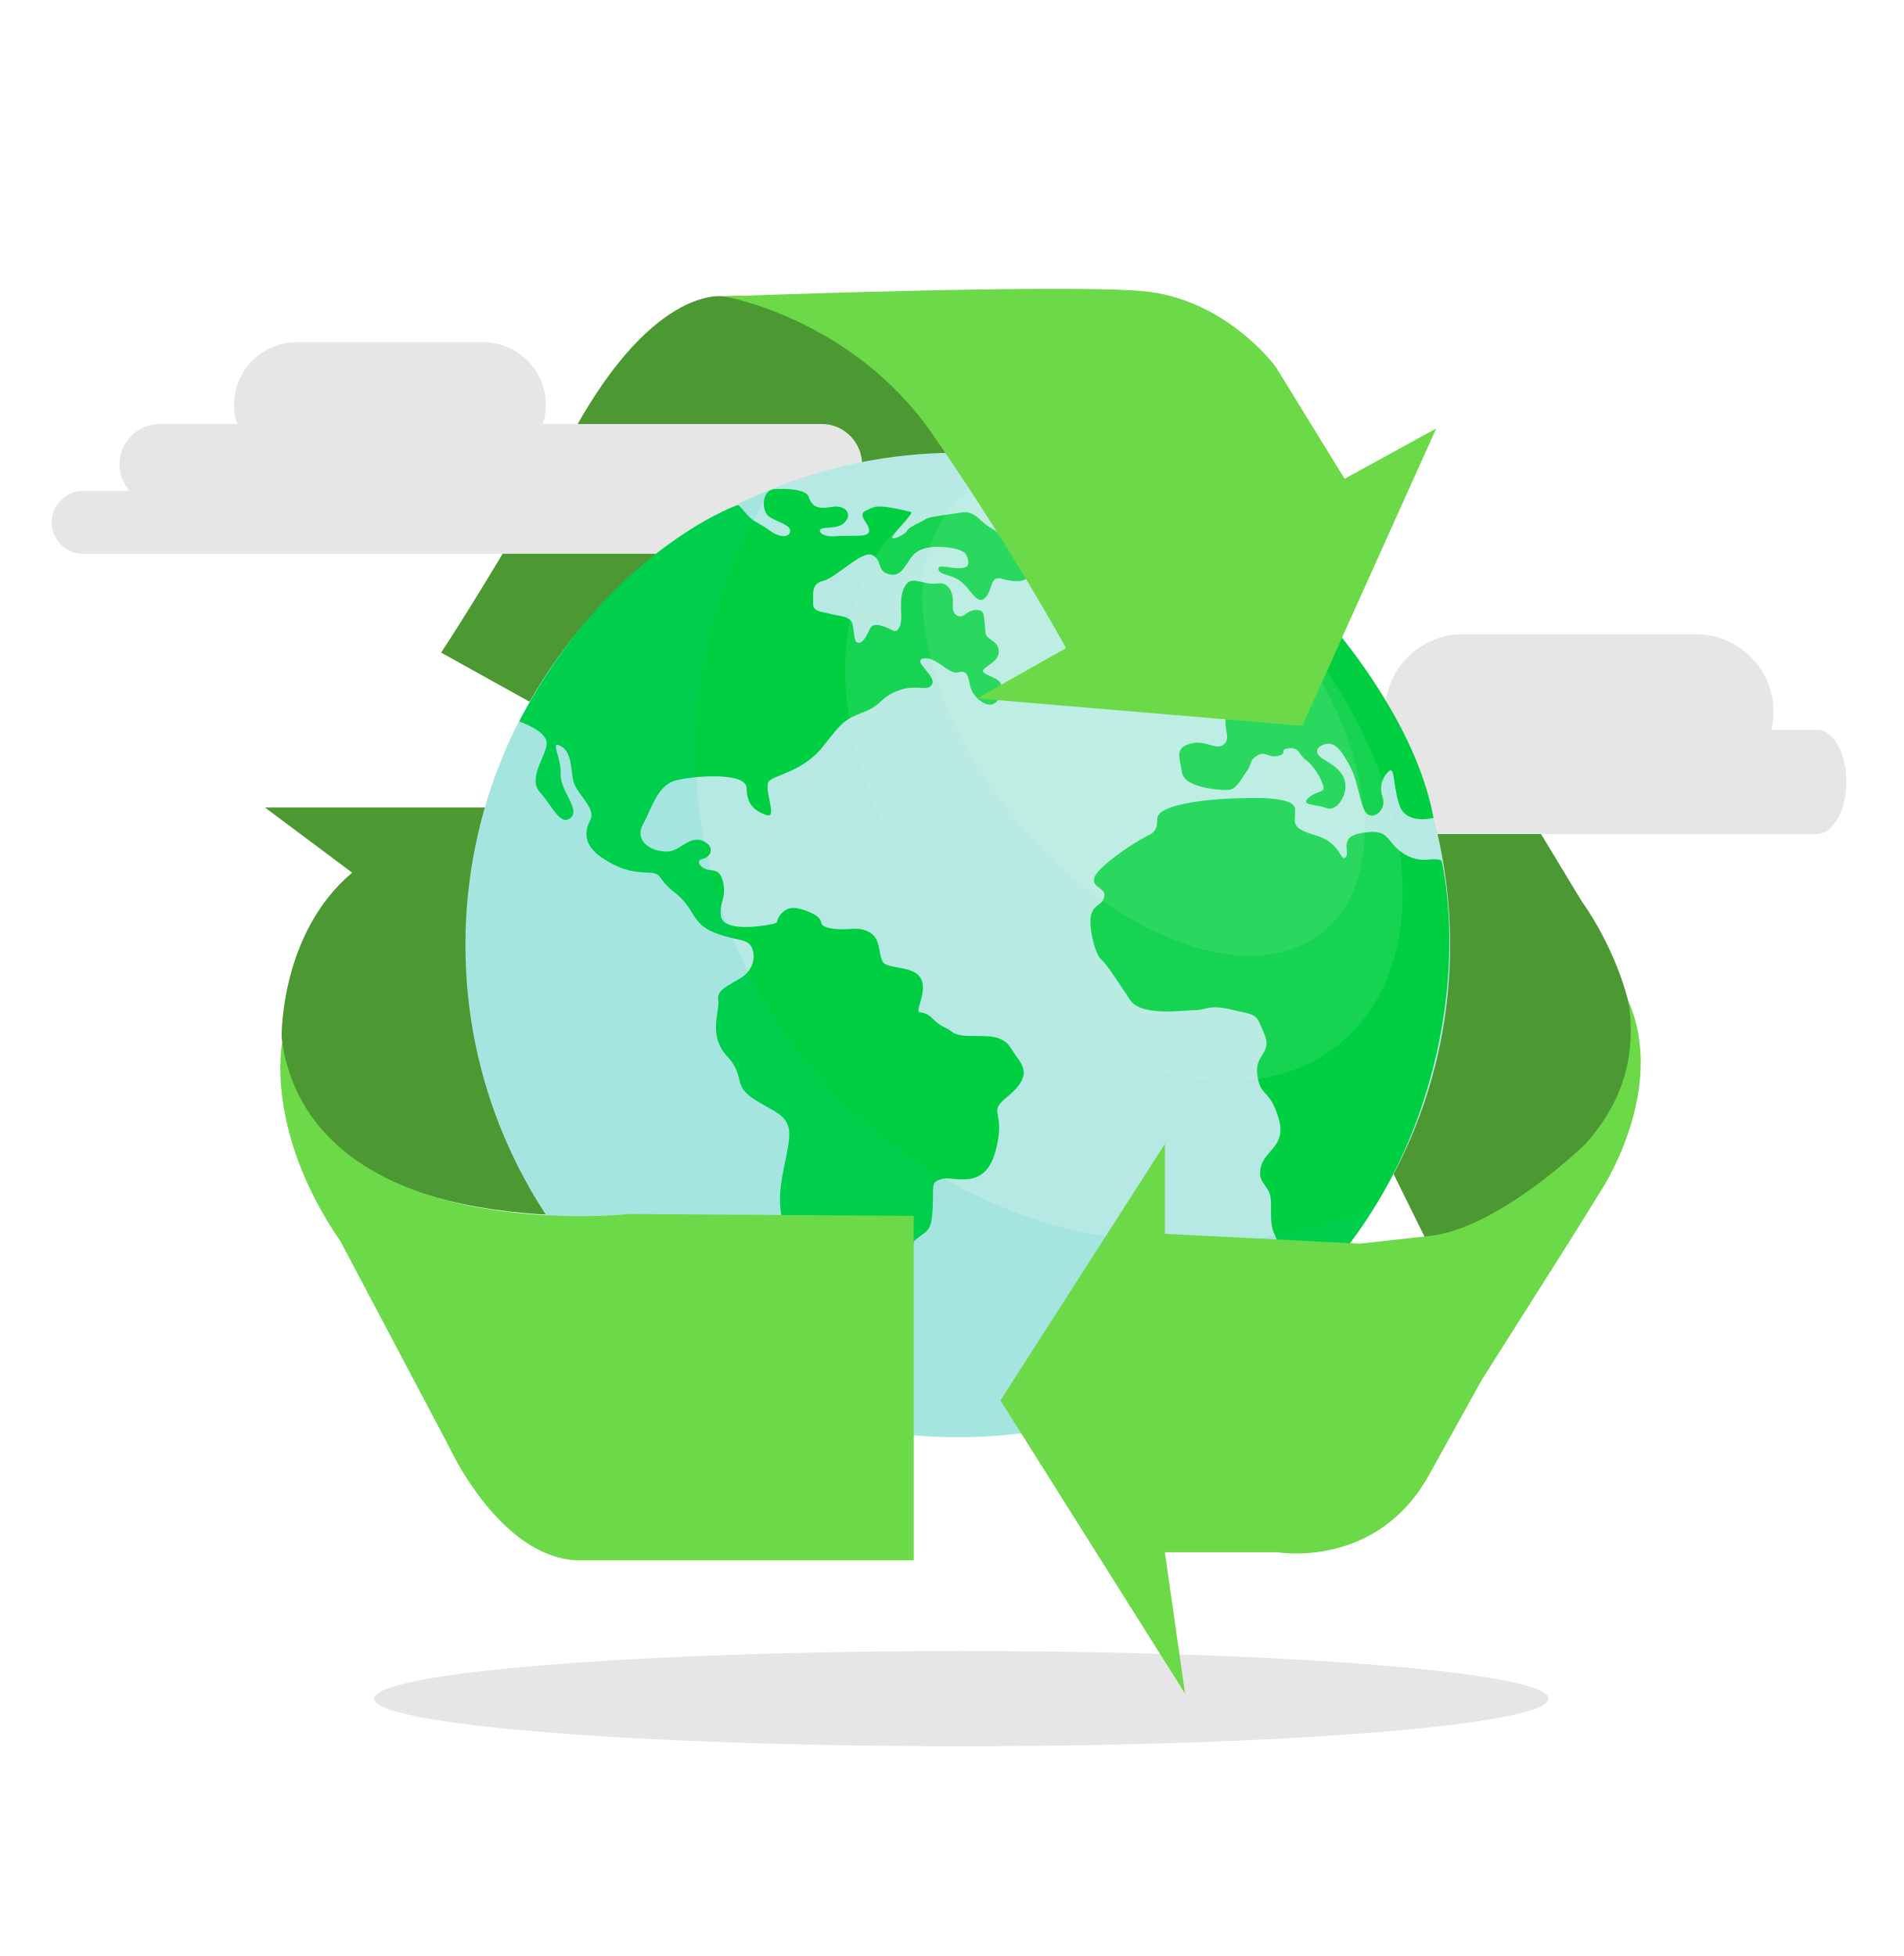
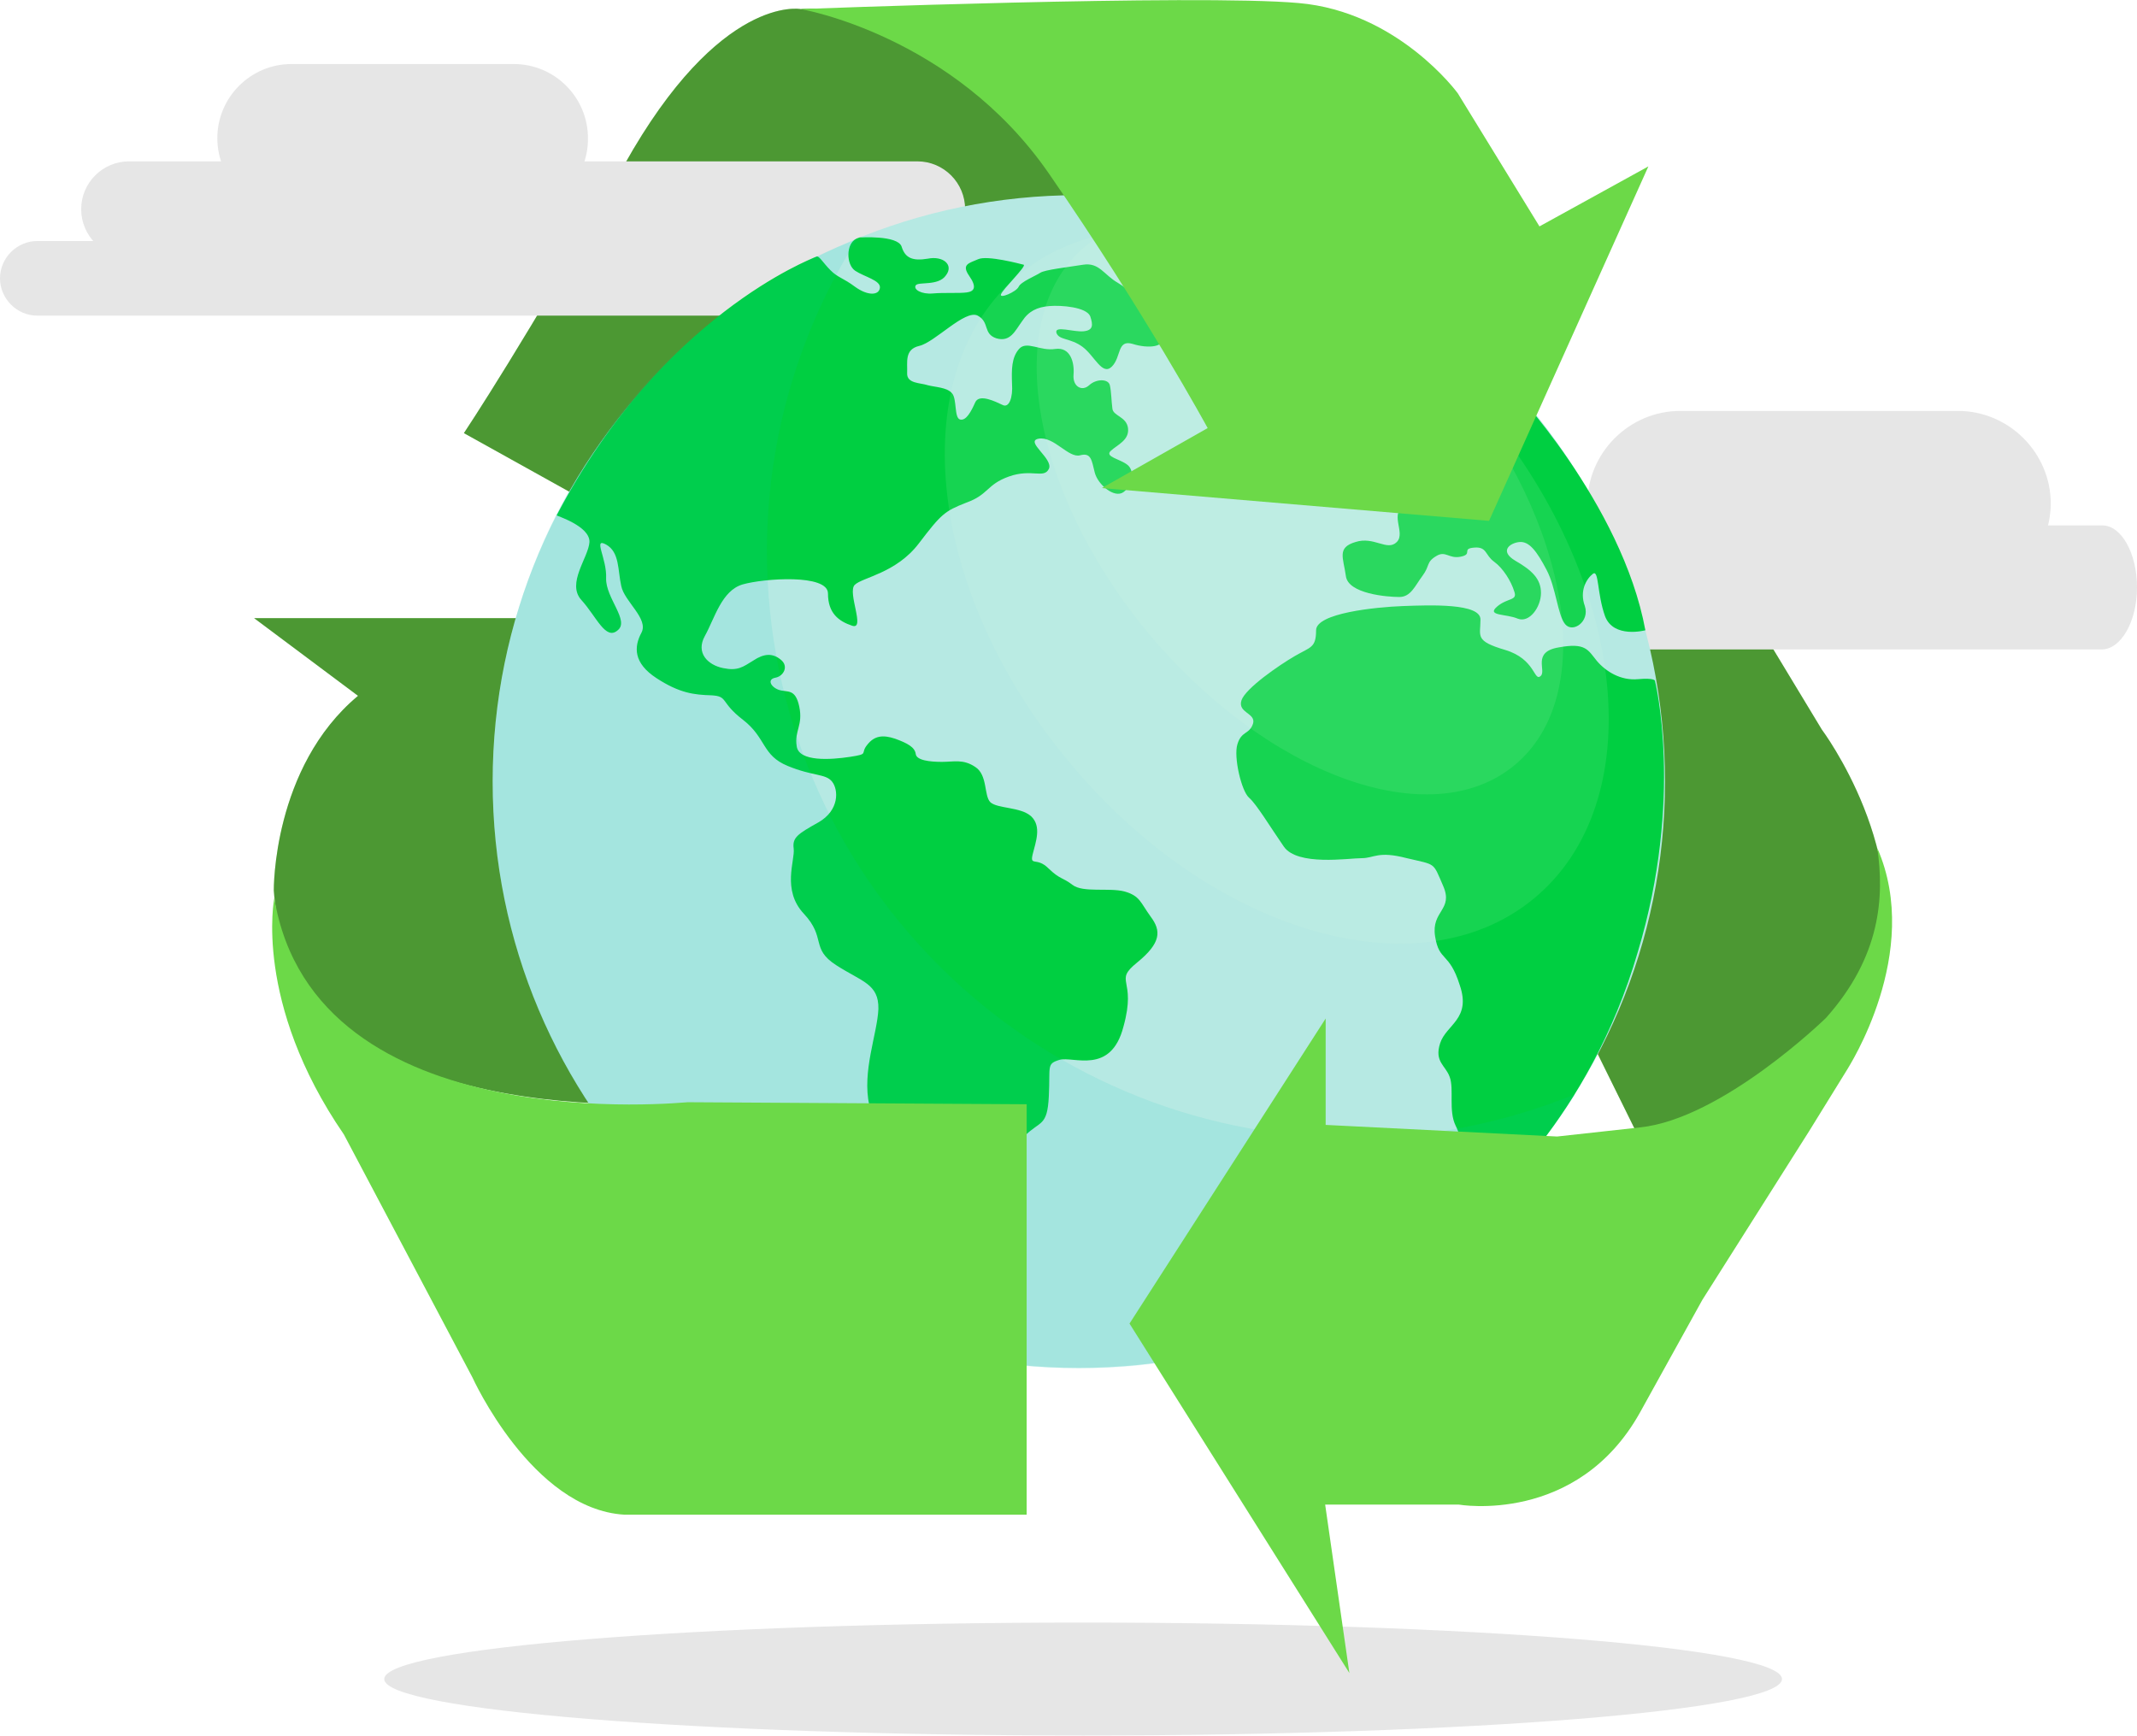
- <svg xmlns="http://www.w3.org/2000/svg" version="1.1" id="Capa_1" x="0px" y="0px" viewBox="0 0 423.8 435.5" style="enable-background:new 0 0 423.8 435.5;" xml:space="preserve">
+ <svg xmlns="http://www.w3.org/2000/svg" version="1.1" id="Capa_1" x="0px" y="0px" viewBox="0 0 423.8 344.2" style="enable-background:new 0 0 423.8 344.2;" xml:space="preserve">
  <style type="text/css">
	.st0{fill:#E6E6E6;}
	.st1{fill:#6CD948;}
- 	.st2{opacity:0.3;}
+ 	.st2{opacity:0.3;enable-background:new    ;}
	.st3{fill:#B6E9E3;}
	.st4{fill:#00CF41;}
	.st5{opacity:0.1;}
	.st6{fill:#00C1B3;}
- 	.st7{opacity:0.1;fill:#E4FFDC;}
+ 	.st7{opacity:0.1;fill:#E4FFDC;enable-background:new    ;}
</style>
-   <ellipse class="st0" cx="214" cy="378.2" rx="130.7" ry="10.6" />
-   <path class="st1" d="M276.4,192.9l50.6-33.7l25.1,41.5c0,0,17.5,23.4,10.2,46.3c-7.4,22.9-31.2,33.2-42.6,33.6L276.4,192.9z" />
-   <path class="st2" d="M276.4,192.9l50.6-33.7l25.1,41.5c0,0,17.5,23.4,10.2,46.3c-7.4,22.9-31.2,33.2-42.6,33.6L276.4,192.9z" />
-   <path class="st1" d="M129.5,179.8l31.7,60.7l-20.8-11.8l-12.2,19.2c0,0-7,16,11.9,22.4c0,0-74.2,7-77.4-39.6c0,0-0.3-23,15.7-36.4  L59,179.8H129.5z" />
-   <path class="st2" d="M129.5,179.8l31.7,60.7l-20.8-11.8l-12.2,19.2c0,0-7,16,11.9,22.4c0,0-74.2,7-77.4-39.6c0,0-0.3-23,15.7-36.4  L59,179.8H129.5z" />
-   <path class="st1" d="M161.2,66c0,0-15.1-2.9-33,29.1s-30,50.2-30,50.2l70.7,39.3L233.3,89C233.3,89,205.9,64.1,161.2,66z" />
-   <path class="st2" d="M161.2,66c0,0-15.1-2.9-33,29.1s-30,50.2-30,50.2l70.7,39.3L233.3,89C233.3,89,205.9,64.1,161.2,66z" />
+   <ellipse class="st0" cx="214.8" cy="333" rx="138.6" ry="11.2" />
+   <path class="st1" d="M281,136.4l53.7-35.7l26.6,44c0,0,18.6,24.8,10.8,49.1c-7.9,24.3-33.1,35.2-45.2,35.6L281,136.4z" />
+   <path class="st2" d="M281,136.4l53.7-35.7l26.6,44c0,0,18.6,24.8,10.8,49.1c-7.9,24.3-33.1,35.2-45.2,35.6L281,136.4z" />
+   <path class="st1" d="M125.2,122.5l33.6,64.4l-22.1-12.5l-12.9,20.4c0,0-7.4,17,12.6,23.8c0,0-78.7,7.4-82.1-42  c0,0-0.3-24.4,16.7-38.6l-20.6-15.4H125.2z" />
+   <path class="st2" d="M125.2,122.5l33.6,64.4l-22.1-12.5l-12.9,20.4c0,0-7.4,17,12.6,23.8c0,0-78.7,7.4-82.1-42  c0,0-0.3-24.4,16.7-38.6l-20.6-15.4H125.2z" />
+   <path class="st1" d="M158.8,1.8c0,0-16-3.1-35,30.9S92,85.9,92,85.9l75,41.7l68.3-101.4C235.3,26.2,206.2-0.2,158.8,1.8z" />
+   <path class="st2" d="M158.8,1.8c0,0-16-3.1-35,30.9S92,85.9,92,85.9l75,41.7l68.3-101.4C235.3,26.2,206.2-0.2,158.8,1.8z" />
  <g>
-     <path class="st0" d="M214.6,123.3H18.5c-3.9,0-7-3.2-7-7v0c0-3.9,3.2-7,7-7h196.1c3.9,0,7,3.2,7,7v0   C221.6,120.2,218.5,123.3,214.6,123.3z" />
-     <path class="st0" d="M182.9,112.4H35.6c-5,0-9-4.1-9-9l0,0c0-5,4.1-9,9-9h147.3c5,0,9,4.1,9,9l0,0   C191.9,108.4,187.9,112.4,182.9,112.4z" />
-     <path class="st0" d="M107.7,104H66c-7.6,0-13.9-6.2-13.9-13.9l0,0c0-7.6,6.2-13.9,13.9-13.9h41.6c7.6,0,13.9,6.2,13.9,13.9l0,0   C121.5,97.8,115.3,104,107.7,104z" />
+     <path class="st0" d="M215.5,62.6H7.4c-4.1,0-7.4-3.4-7.4-7.4l0,0c0-4.1,3.4-7.4,7.4-7.4h208c4.1,0,7.4,3.4,7.4,7.4l0,0   C222.9,59.3,219.6,62.6,215.5,62.6z" />
+     <path class="st0" d="M181.8,51H25.6c-5.3,0-9.5-4.3-9.5-9.5l0,0c0-5.3,4.3-9.5,9.5-9.5h156.3c5.3,0,9.5,4.3,9.5,9.5l0,0   C191.4,46.8,187.1,51,181.8,51z" />
+     <path class="st0" d="M102.1,42.1H57.8c-8.1,0-14.7-6.6-14.7-14.7l0,0c0-8.1,6.6-14.7,14.7-14.7h44.1c8.1,0,14.7,6.6,14.7,14.7l0,0   C116.7,35.5,110.1,42.1,102.1,42.1z" />
  </g>
-   <path class="st0" d="M404.4,185.7H297.7c-3.6,0-6.5-5.2-6.5-11.6l0,0c0-6.4,2.9-11.6,6.5-11.6h106.8c3.6,0,6.5,5.2,6.5,11.6l0,0  C411,180.5,408,185.7,404.4,185.7z" />
-   <path class="st0" d="M377.5,175.8h-51.9c-9.5,0-17.3-7.8-17.3-17.3l0,0c0-9.5,7.8-17.3,17.3-17.3h51.9c9.5,0,17.3,7.8,17.3,17.3l0,0  C394.8,168.1,387,175.8,377.5,175.8z" />
+   <path class="st0" d="M416.8,128.8H303.6c-3.8,0-6.9-5.5-6.9-12.3l0,0c0-6.8,3.1-12.3,6.9-12.3h113.3c3.8,0,6.9,5.5,6.9,12.3l0,0  C423.8,123.3,420.6,128.8,416.8,128.8z" />
+   <path class="st0" d="M388.3,118.3h-55.1c-10.1,0-18.4-8.3-18.4-18.4l0,0c0-10.1,8.3-18.4,18.4-18.4h55.1c10.1,0,18.4,8.3,18.4,18.4  l0,0C406.6,110.1,398.3,118.3,388.3,118.3z" />
  <g>
    <g>
      <g>
-         <path class="st3" d="M322.8,210.4c0,60.5-49.1,109.6-109.6,109.6c-60.5,0-109.6-49.1-109.6-109.6c0-60.5,49-109.6,109.6-109.6     C273.7,100.8,322.8,149.9,322.8,210.4z" />
-         <path class="st4" d="M115.6,160.6c-0.1,0.1,6.2,2,6.1,5c-0.2,2.9-4.3,7.7-1.5,10.8c2.8,3.1,4.5,7.6,6.8,5.7     c2.3-1.8-2.3-6-2.2-9.7c0.2-3.7-2.5-7.7,0-6.3c2.5,1.4,2.2,4.8,2.8,7.7c0.6,2.9,5.2,6.1,3.8,8.8c-1.4,2.6-1.5,5.7,2.8,8.5     c4.3,2.8,7.1,3.1,10.3,3.2c3.2,0.2,1.5,1.2,5.9,4.6c4.3,3.4,3.5,6.6,8.3,8.6c4.8,2,7.1,1.4,8.3,2.9c1.2,1.5,1.4,5.4-2.5,7.6     c-3.9,2.2-4.9,2.8-4.6,4.9c0.3,2.2-2.3,7.7,1.9,12.2c4.2,4.5,1.2,6.5,6,9.6c4.8,3.1,8,3.5,7.9,8.2c-0.2,4.6-3.1,11.7-1.7,18     c1.4,6.3-1.1,7.4,0.2,11.7c1.2,4.3,0.8,6.3,1.5,11.9c0.8,5.5,3.7,13.7,11.7,16c8,2.3,1.4-4.8,0.9-5.4c-0.5-0.6,0.2-3.7,0.6-5.9     c0.5-2.2-2.2-2.9-2.9-4.2c-0.8-1.2-0.3-1.5,1.1-3.2c1.4-1.7-2.3-3.2-1.4-5.2c0.9-2,6.6,1.4,10.3-2c3.7-3.4,4.2-4.9,7.1-7.9     c2.9-2.9,4.2-1.7,4.5-7.4c0.3-5.7-0.5-6,2-6.8c2.5-0.8,9.6,2.9,12-6.2c2.5-9.1-2-8.3,2.5-12c4.5-3.7,4.5-5.9,2.5-8.6     c-2-2.7-2-3.9-4.9-4.7c-2.9-0.8-7.7,0.3-9.7-1.2c-2-1.5-2.3-0.9-4.5-3.1c-2.2-2.2-3.5-0.3-2.9-2.6c0.6-2.3,1.7-5.2-0.3-7.1     c-2-1.8-6.3-1.4-7.6-2.6c-1.2-1.2-0.5-5.1-2.8-6.6c-2.3-1.5-4-0.9-6.2-0.9c-2.2,0-4.8-0.3-4.9-1.5c-0.2-1.2-1.5-2-3.9-2.8     c-2.3-0.8-3.9-0.6-5.2,1.1c-1.4,1.7,0.5,1.7-3.2,2.3c-3.7,0.6-9.6,0.9-10-2c-0.5-2.9,1.2-3.9,0.5-7.4c-0.8-3.5-2.3-2.5-3.9-3.1     c-1.5-0.6-2.2-2-0.6-2.3c1.5-0.3,2.5-2.2,0.9-3.4c-1.5-1.2-3.1-1.1-5.1,0.2c-2,1.2-2.9,2-5.7,1.4c-2.8-0.6-5.2-2.8-3.4-6     c1.8-3.2,3.1-8.5,7.1-9.6c4-1.1,15.9-2,15.9,1.7c0,3.7,2,5.2,4.5,6c2.5,0.8-0.9-6.2,0.5-7.6c1.4-1.4,7.7-2.2,12-7.7     c4.3-5.5,4.8-6,8.9-7.6c4.2-1.5,3.8-3.4,8-4.9c4.2-1.5,6.5,0.5,7.4-1.4c0.9-1.9-4.6-5.2-1.9-5.7c2.8-0.5,5.6,3.7,7.7,3.1     c2.1-0.6,2.2,0.9,2.7,3.2c0.5,2.3,3.7,4.9,5.4,3.7c1.7-1.2,2.2-4,0.8-5.1c-1.4-1.1-4.3-1.5-3.1-2.6c1.2-1.1,3.5-2,3.2-4.2     c-0.3-2.2-2.8-2.3-2.9-3.7c-0.2-1.4-0.2-3.1-0.5-4.3c-0.3-1.2-2.5-1.2-3.9,0c-1.4,1.2-3.1,0.3-2.9-2c0.2-2.3-0.6-5.2-3.4-4.8     c-2.8,0.5-5.4-1.6-6.8,0c-1.4,1.6-1.4,3.9-1.3,6.5c0.2,2.6-0.6,4.6-1.8,4c-1.2-0.6-4.3-2.2-5.1-0.5c-0.8,1.7-1.7,3.5-2.8,3.2     c-1.1-0.3-0.6-3.9-1.5-4.9c-0.9-1.1-3.1-1.1-4.5-1.5c-1.4-0.5-4-0.3-3.9-2.3c0.1-2-0.6-4.4,2.3-5.1c2.9-0.7,8.6-6.9,10.9-5.7     c2.3,1.2,0.9,3.4,3.5,4.2c2.6,0.8,3.5-1.4,4.8-3.2c1.2-1.9,2.8-2.6,5.1-2.8c2.3-0.2,6.9,0.2,7.6,1.9c0.6,1.7,0.6,2.6-1.2,2.8     c-1.9,0.2-5.5-1.1-5.1,0.3c0.5,1.4,2.6,0.9,4.9,2.6c2.3,1.7,3.7,5.5,5.5,3.7c1.8-1.8,0.9-5.1,3.9-4.2c2.9,0.9,6.2,0.6,5.4-1.2     c-0.8-1.9-1.5-1.7-2.9-4.6c-1.4-2.9-2.6-4-5.2-5.6c-2.6-1.5-3.5-3.9-6.5-3.4c-2.9,0.5-7.2,0.9-8,1.5c-0.8,0.6-3.7,1.7-4.1,2.6     c-0.5,0.9-3.6,2.3-3.3,1.4c0.3-0.9,4.9-5.4,4.2-5.6c-0.8-0.2-6.8-1.8-8.5-1c-1.7,0.8-3.2,0.9-1.7,3.1c1.5,2.2,0.9,2.9-0.5,3.1     c-1.4,0.2-4.2,0-6.3,0.2c-2.2,0.2-3.7-0.8-3.2-1.5c0.5-0.8,4.2,0.2,5.7-1.9c1.5-2-0.6-3.7-3.4-3.1c-2.8,0.5-4.2-0.1-4.9-2.3     c-0.8-2.2-7.8-1.7-7.8-1.7s1.5-0.6-0.6,0.2c-2.1,0.9-2,4.9-0.3,6c1.7,1.1,4.8,1.8,4.6,3.2c-0.2,1.4-2.3,1.5-4.6-0.2     c-2.3-1.7-3.2-1.7-4.6-3.1c-1.4-1.4-2.2-2.8-2.6-2.5c-0.5,0.2-0.5,0.2-0.5,0.2l0,0C163.5,112.7,135.3,123.1,115.6,160.6z" />
-         <path class="st4" d="M288.5,289.9c0,0-3.3-1.2-3-4.5c0.3-3.2-0.5-7.9-1.8-10.6c-1.4-2.8-0.3-6.9-1.1-9.1     c-0.8-2.2-2.9-2.8-1.8-6.3c1.1-3.5,5.8-4.5,3.7-10.8c-2-6.3-3.9-4.3-4.6-9.1c-0.8-4.8,3.5-4.9,1.5-9.4c-2-4.5-1.2-3.9-6.8-5.2     c-5.5-1.4-6,0-8.5,0c-2.5,0-12,1.5-14.5-2.2c-2.5-3.7-5.1-7.9-6.5-9.1c-1.4-1.2-2.9-7.6-2.2-10c0.8-2.5,2.3-1.8,2.9-3.9     c0.6-2-2.9-2-2.2-4.3c0.8-2.3,7.1-6.6,10-8.3c2.9-1.7,4-1.5,4-4.8c0-3.2,11.1-4.3,16.2-4.5c5.1-0.2,14.6-0.6,14.5,2.5     c0,3.1-1.1,4,4.6,5.7c5.7,1.7,5.4,5.9,6.6,4.9c1.2-0.9-1.7-4.5,3.4-5.4c5.1-0.9,5.5,0.5,7.2,2.5c1.7,2,4.4,3.7,7.6,3.4     c3.1-0.3,3.2,0.3,3.2,0.3s5.5,21.9-3.2,50.7C308.5,273.8,288.5,289.9,288.5,289.9z" />
-         <path class="st4" d="M319.1,182.1c0,0-5.9,1.6-7.5-2.6c-1.5-4.2-1.1-8.8-2.3-7.9c-1.2,0.9-2.5,3.2-1.5,6c0.9,2.9-2.3,5.1-3.7,3.4     c-1.4-1.7-1.7-6.8-3.5-10.2c-1.8-3.4-3.2-5.4-5.1-5.2c-1.8,0.2-3.8,1.7-0.8,3.5c3.1,1.8,4.8,3.4,4.8,6c0,2.6-2.2,5.7-4.3,4.8     c-2.2-0.9-5.9-0.5-3.9-2.3c2-1.7,3.9-1,3.2-2.8c-0.6-1.9-2.1-4.3-3.8-5.6c-1.7-1.2-1.3-2.8-3.7-2.6c-2.5,0.2-0.2,1.2-2.5,1.7     c-2.3,0.5-2.8-1.2-4.6-0.1c-1.9,1.1-1.1,1.8-2.5,3.7c-1.4,1.9-2.2,4-4.3,4c-2.2,0-9.6-0.6-10-4c-0.5-3.4-1.7-5.3,1.8-6.3     c3.5-1.1,5.9,1.8,7.7,0c1.8-1.8-1.7-5.5,1.8-7.1c3.5-1.5,3.4,0.2,5.7-2c2.3-2.2,0.2-5.4,5.4-5.5c5.2-0.2,8.8,0.3,7.6-2     c-1.2-2.3-3.4-0.9-6-3.9c-2.6-2.9-6.2-2.5-2.5-5.4c3.7-2.9,6.9-3.7,6.9-3.7h2.1C293.7,136.1,314.8,158.5,319.1,182.1z" />
-         <path class="st4" d="M271.2,155.2c0,0,4,1.1,5.7-0.8c1.7-1.9,2.8-2,1.2-4.8c-1.5-2.8-2.2-4.9-2.5-6.9c-0.3-2-1.7,0-3.7,0     c-2,0-2.6,1.5-0.8,2.9c1.8,1.4,3.6,2,3.3,3.7c-0.4,1.7-1,1.8-2.2,2.8C271.1,153,269,153.5,271.2,155.2z" />
-         <path class="st4" d="M262.4,151.3c0.3-1.4,4.3-3.4,5.8-3.5c1.5-0.2,3.9,1.2,3.4,1.8c-0.5,0.5-2.3,1.2-3.4,1.8     C267.2,152,262,153.8,262.4,151.3z" />
+         <path class="st3" d="M330.2,155c0,64.2-52.1,116.3-116.3,116.3S97.7,219.2,97.7,155S149.7,38.7,214,38.7     C278.1,38.7,330.2,90.8,330.2,155z" />
+         <path class="st4" d="M110.4,102.2c-0.1,0.1,6.6,2.1,6.5,5.3c-0.2,3.1-4.6,8.2-1.6,11.5s4.8,8.1,7.2,6c2.4-1.9-2.4-6.4-2.3-10.3     c0.2-3.9-2.7-8.2,0-6.7c2.7,1.5,2.3,5.1,3,8.2c0.6,3.1,5.5,6.5,4,9.3c-1.5,2.8-1.6,6,3,9c4.6,3,7.5,3.3,10.9,3.4     c3.4,0.2,1.6,1.3,6.3,4.9c4.6,3.6,3.7,7,8.8,9.1c5.1,2.1,7.5,1.5,8.8,3.1c1.3,1.6,1.5,5.7-2.7,8.1c-4.1,2.3-5.2,3-4.9,5.2     c0.3,2.3-2.4,8.2,2,12.9c4.5,4.8,1.3,6.9,6.4,10.2c5.1,3.3,8.5,3.7,8.4,8.7c-0.2,4.9-3.3,12.4-1.8,19.1c1.5,6.7-1.2,7.9,0.2,12.4     c1.3,4.6,0.8,6.7,1.6,12.6c0.8,5.8,3.9,14.5,12.4,17s1.5-5.1,1-5.7c-0.5-0.6,0.2-3.9,0.6-6.3c0.5-2.3-2.3-3.1-3.1-4.5     c-0.8-1.3-0.3-1.6,1.2-3.4c1.5-1.8-2.4-3.4-1.5-5.5c1-2.1,7,1.5,10.9-2.1c3.9-3.6,4.5-5.2,7.5-8.4c3.1-3.1,4.5-1.8,4.8-7.9     c0.3-6-0.5-6.4,2.1-7.2c2.7-0.8,10.2,3.1,12.7-6.6c2.7-9.7-2.1-8.8,2.7-12.7s4.8-6.3,2.7-9.1c-2.1-2.9-2.1-4.1-5.2-5     c-3.1-0.8-8.2,0.3-10.3-1.3c-2.1-1.6-2.4-1-4.8-3.3c-2.3-2.3-3.7-0.3-3.1-2.8c0.6-2.4,1.8-5.5-0.3-7.5c-2.1-1.9-6.7-1.5-8.1-2.8     c-1.3-1.3-0.5-5.4-3-7c-2.4-1.6-4.2-1-6.6-1s-5.1-0.3-5.2-1.6c-0.2-1.3-1.6-2.1-4.1-3c-2.4-0.8-4.1-0.6-5.5,1.2     c-1.5,1.8,0.5,1.8-3.4,2.4c-3.9,0.6-10.2,1-10.6-2.1c-0.5-3.1,1.3-4.1,0.5-7.9c-0.8-3.7-2.4-2.7-4.1-3.3     c-1.6-0.6-2.3-2.1-0.6-2.4c1.6-0.3,2.7-2.3,1-3.6c-1.6-1.3-3.3-1.2-5.4,0.2c-2.1,1.3-3.1,2.1-6,1.5c-3-0.6-5.5-3-3.6-6.4     s3.3-9,7.5-10.2c4.2-1.2,16.9-2.1,16.9,1.8c0,3.9,2.1,5.5,4.8,6.4s-1-6.6,0.5-8.1c1.5-1.5,8.2-2.3,12.7-8.2s5.1-6.4,9.4-8.1     c4.5-1.6,4-3.6,8.5-5.2s6.9,0.5,7.9-1.5c1-2-4.9-5.5-2-6c3-0.5,5.9,3.9,8.2,3.3c2.2-0.6,2.3,1,2.9,3.4s3.9,5.2,5.7,3.9     c1.8-1.3,2.3-4.2,0.8-5.4s-4.6-1.6-3.3-2.8c1.3-1.2,3.7-2.1,3.4-4.5c-0.3-2.3-3-2.4-3.1-3.9c-0.2-1.5-0.2-3.3-0.5-4.6     s-2.7-1.3-4.1,0s-3.3,0.3-3.1-2.1s-0.6-5.5-3.6-5.1c-3,0.5-5.7-1.7-7.2,0c-1.5,1.7-1.5,4.1-1.4,6.9c0.2,2.8-0.6,4.9-1.9,4.2     c-1.3-0.6-4.6-2.3-5.4-0.5c-0.8,1.8-1.8,3.7-3,3.4c-1.2-0.3-0.6-4.1-1.6-5.2c-1-1.2-3.3-1.2-4.8-1.6c-1.5-0.5-4.2-0.3-4.1-2.4     c0.1-2.1-0.6-4.7,2.4-5.4c3.1-0.7,9.1-7.3,11.6-6c2.4,1.3,1,3.6,3.7,4.5c2.8,0.8,3.7-1.5,5.1-3.4c1.3-2,3-2.8,5.4-3     c2.4-0.2,7.3,0.2,8.1,2c0.6,1.8,0.6,2.8-1.3,3c-2,0.2-5.8-1.2-5.4,0.3c0.5,1.5,2.8,1,5.2,2.8c2.4,1.8,3.9,5.8,5.8,3.9     c1.9-1.9,1-5.4,4.1-4.5c3.1,1,6.6,0.6,5.7-1.3c-0.8-2-1.6-1.8-3.1-4.9c-1.5-3.1-2.8-4.2-5.5-5.9c-2.8-1.6-3.7-4.1-6.9-3.6     c-3.1,0.5-7.6,1-8.5,1.6s-3.9,1.8-4.3,2.8c-0.5,1-3.8,2.4-3.5,1.5c0.3-1,5.2-5.7,4.5-5.9c-0.8-0.2-7.2-1.9-9-1.1     c-1.8,0.8-3.4,1-1.8,3.3c1.6,2.3,1,3.1-0.5,3.3c-1.5,0.2-4.5,0-6.7,0.2c-2.3,0.2-3.9-0.8-3.4-1.6c0.5-0.8,4.5,0.2,6-2     c1.6-2.1-0.6-3.9-3.6-3.3c-3,0.5-4.5-0.1-5.2-2.4c-0.8-2.3-8.3-1.8-8.3-1.8s1.6-0.6-0.6,0.2c-2.2,1-2.1,5.2-0.3,6.4     c1.8,1.2,5.1,1.9,4.9,3.4c-0.2,1.5-2.4,1.6-4.9-0.2c-2.4-1.8-3.4-1.8-4.9-3.3c-1.5-1.5-2.3-3-2.8-2.7c-0.5,0.2-0.5,0.2-0.5,0.2     l0,0C161.2,51.3,131.3,62.4,110.4,102.2z" />
+         <path class="st4" d="M293.8,239.3c0,0-3.5-1.3-3.2-4.8c0.3-3.4-0.5-8.4-1.9-11.2c-1.5-3-0.3-7.3-1.2-9.7c-0.8-2.3-3.1-3-1.9-6.7     c1.2-3.7,6.2-4.8,3.9-11.5c-2.1-6.7-4.1-4.6-4.9-9.7c-0.8-5.1,3.7-5.2,1.6-10c-2.1-4.8-1.3-4.1-7.2-5.5c-5.8-1.5-6.4,0-9,0     s-12.7,1.6-15.4-2.3c-2.7-3.9-5.4-8.4-6.9-9.7c-1.5-1.3-3.1-8.1-2.3-10.6c0.8-2.7,2.4-1.9,3.1-4.1c0.6-2.1-3.1-2.1-2.3-4.6     c0.8-2.4,7.5-7,10.6-8.8c3.1-1.8,4.2-1.6,4.2-5.1c0-3.4,11.8-4.6,17.2-4.8c5.4-0.2,15.5-0.6,15.4,2.7c0,3.3-1.2,4.2,4.9,6     c6,1.8,5.7,6.3,7,5.2c1.3-1-1.8-4.8,3.6-5.7c5.4-1,5.8,0.5,7.6,2.7c1.8,2.1,4.7,3.9,8.1,3.6c3.3-0.3,3.4,0.3,3.4,0.3     s5.8,23.2-3.4,53.8C315.1,222.2,293.8,239.3,293.8,239.3z" />
+         <path class="st4" d="M326.3,125c0,0-6.3,1.7-8-2.8c-1.6-4.5-1.2-9.3-2.4-8.4c-1.3,1-2.7,3.4-1.6,6.4c1,3.1-2.4,5.4-3.9,3.6     c-1.5-1.8-1.8-7.2-3.7-10.8c-1.9-3.6-3.4-5.7-5.4-5.5c-1.9,0.2-4,1.8-0.8,3.7c3.3,1.9,5.1,3.6,5.1,6.4c0,2.8-2.3,6-4.6,5.1     c-2.3-1-6.3-0.5-4.1-2.4c2.1-1.8,4.1-1.1,3.4-3c-0.6-2-2.2-4.6-4-5.9c-1.8-1.3-1.4-3-3.9-2.8c-2.7,0.2-0.2,1.3-2.7,1.8     c-2.4,0.5-3-1.3-4.9-0.1c-2,1.2-1.2,1.9-2.7,3.9c-1.5,2-2.3,4.2-4.6,4.2c-2.3,0-10.2-0.6-10.6-4.2c-0.5-3.6-1.8-5.6,1.9-6.7     c3.7-1.2,6.3,1.9,8.2,0c1.9-1.9-1.8-5.8,1.9-7.5c3.7-1.6,3.6,0.2,6-2.1c2.4-2.3,0.2-5.7,5.7-5.8c5.5-0.2,9.3,0.3,8.1-2.1     c-1.3-2.4-3.6-1-6.4-4.1c-2.8-3.1-6.6-2.7-2.7-5.7c3.9-3.1,7.3-3.9,7.3-3.9h2.2C299.4,76.2,321.7,99.9,326.3,125z" />
+         <path class="st4" d="M275.5,96.4c0,0,4.2,1.2,6-0.8c1.8-2,3-2.1,1.3-5.1c-1.6-3-2.3-5.2-2.7-7.3c-0.3-2.1-1.8,0-3.9,0     c-2.1,0-2.8,1.6-0.8,3.1c1.9,1.5,3.8,2.1,3.5,3.9c-0.4,1.8-1.1,1.9-2.3,3C275.4,94.1,273.2,94.6,275.5,96.4z" />
+         <path class="st4" d="M266.2,92.3c0.3-1.5,4.6-3.6,6.2-3.7c1.6-0.2,4.1,1.3,3.6,1.9c-0.5,0.5-2.4,1.3-3.6,1.9     C271.3,93,265.7,94.9,266.2,92.3z" />
      </g>
      <g class="st5">
-         <path class="st6" d="M154.9,167.3c0-21.4,6.2-41.4,16.8-58.3c-39.8,14.9-68.1,55.6-68.1,101.4c0,60.5,49,109.6,109.6,109.6     c39.1,0,73.4-20.5,92.8-51.3c-12.8,5.2-26.8,8.2-41.5,8.2C203.9,276.8,154.9,227.8,154.9,167.3z" />
+         <path class="st6" d="M152.1,109.3c0-22.7,6.6-43.9,17.8-61.8c-42.2,15.8-72.2,59-72.2,107.6c0,64.2,52,116.3,116.3,116.3     c41.5,0,77.9-21.7,98.4-54.4c-13.6,5.5-28.4,8.7-44,8.7C204.1,225.4,152.1,173.4,152.1,109.3z" />
      </g>
    </g>
-     <path class="st7" d="M289.4,141.6c26.6,32.2,30.5,72.8,8.9,90.7c-21.7,17.9-60.8,6.3-87.3-26c-26.6-32.2-30.5-72.8-8.9-90.7   C223.7,97.8,262.8,109.4,289.4,141.6z" />
-     <path class="st7" d="M283.1,135.3c22.1,26.8,27.3,59.1,11.5,72.1c-15.7,13-46.4,1.8-68.6-25c-22.1-26.8-27.3-59.1-11.5-72.1   C230.3,97.3,261,108.5,283.1,135.3z" />
+     <path class="st7" d="M294.8,82c28.2,34.2,32.4,77.2,9.4,96.2c-23,19-64.5,6.7-92.6-27.6c-28.2-34.2-32.4-77.2-9.4-96.2   C225.1,35.5,266.6,47.8,294.8,82z" />
+     <path class="st7" d="M288.1,75.3c23.4,28.4,29,62.7,12.2,76.5c-16.7,13.8-49.2,1.9-72.8-26.5c-23.4-28.4-29-62.7-12.2-76.5   S264.7,46.9,288.1,75.3z" />
  </g>
-   <path class="st1" d="M362.5,222.9c1.3,9.1,0.7,20.3-9.6,31.8c0,0-19.3,18.9-34.8,20.5c-15.5,1.7-15.5,1.7-15.5,1.7l-43.3-2.2v-20  l-36.6,57.1l41.1,65.3l-4.5-31.5h25c0,0,22.1,3.9,33.8-17.2c11.7-21.1,11.7-21.1,11.7-21.1l20-31.6l7.2-11.6  C356.9,264.1,371,242.5,362.5,222.9" />
-   <path class="st1" d="M62.8,232.2c0,0-4,19.5,13,44.2l24,45.4c0,0,11.1,24.6,28.4,25.6h75.2v-76.7l-63.3-0.4  C140.1,270.3,70.3,277.9,62.8,232.2z" />
-   <path class="st1" d="M161.2,66c0,0,28.5,4.8,46.4,30.7c17.9,25.9,29.7,47.6,29.7,47.6l-19.8,11.2l72.4,6.1l29.8-66.2l-20.4,11.2  l-15.3-24.9c0,0-11.1-15.3-29.8-16.9C235.3,63.2,161.2,66,161.2,66z" />
+   <path class="st1" d="M372.3,168.2c1.4,9.7,0.7,21.5-10.2,33.7c0,0-20.5,20-36.9,21.7c-16.4,1.8-16.4,1.8-16.4,1.8l-45.9-2.3V202  L224,262.5l43.6,69.3l-4.8-33.4h26.5c0,0,23.4,4.1,35.9-18.2c12.4-22.4,12.4-22.4,12.4-22.4l21.2-33.5l7.6-12.3  C366.4,211.9,381.4,189,372.3,168.2" />
+   <path class="st1" d="M54.4,178.1c0,0-4.2,20.7,13.8,46.9l25.5,48.2c0,0,11.8,26.1,30.1,27.2h79.8v-81.4l-67.2-0.4  C136.4,218.5,62.4,226.6,54.4,178.1z" />
+   <path class="st1" d="M158.8,1.8c0,0,30.2,5.1,49.2,32.6s31.5,50.5,31.5,50.5l-21,11.9l76.8,6.5L326.9,33l-21.6,11.9l-16.2-26.4  c0,0-11.8-16.2-31.6-17.9C237.4-1.2,158.8,1.8,158.8,1.8z" />
</svg>
